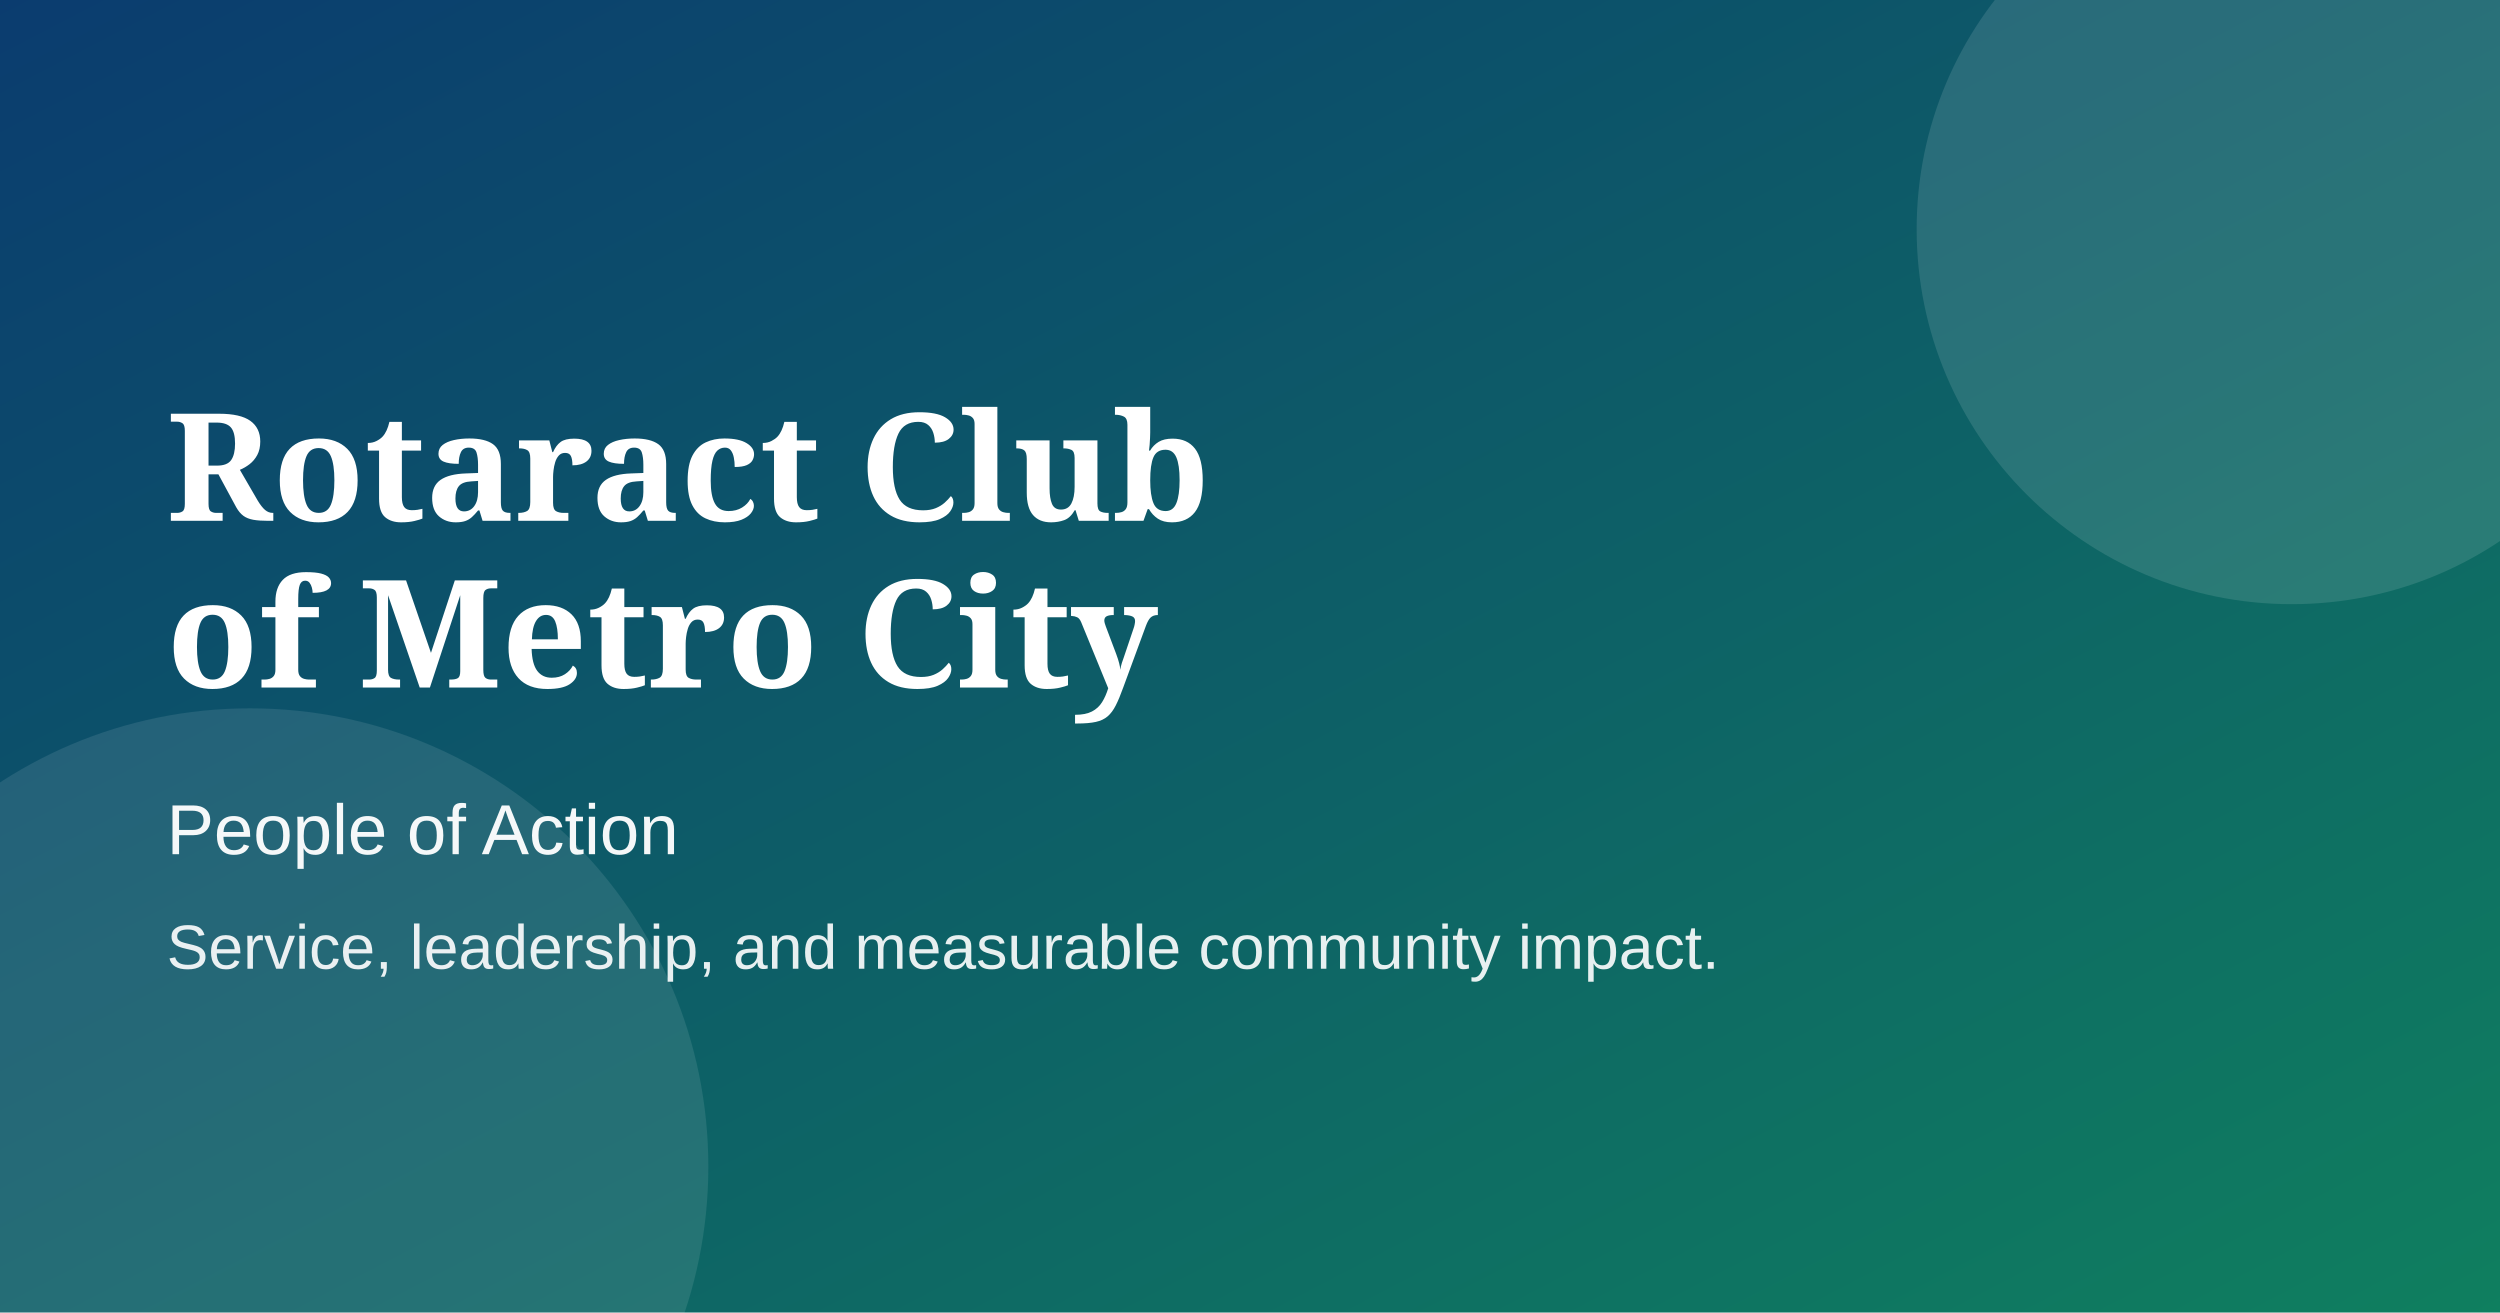
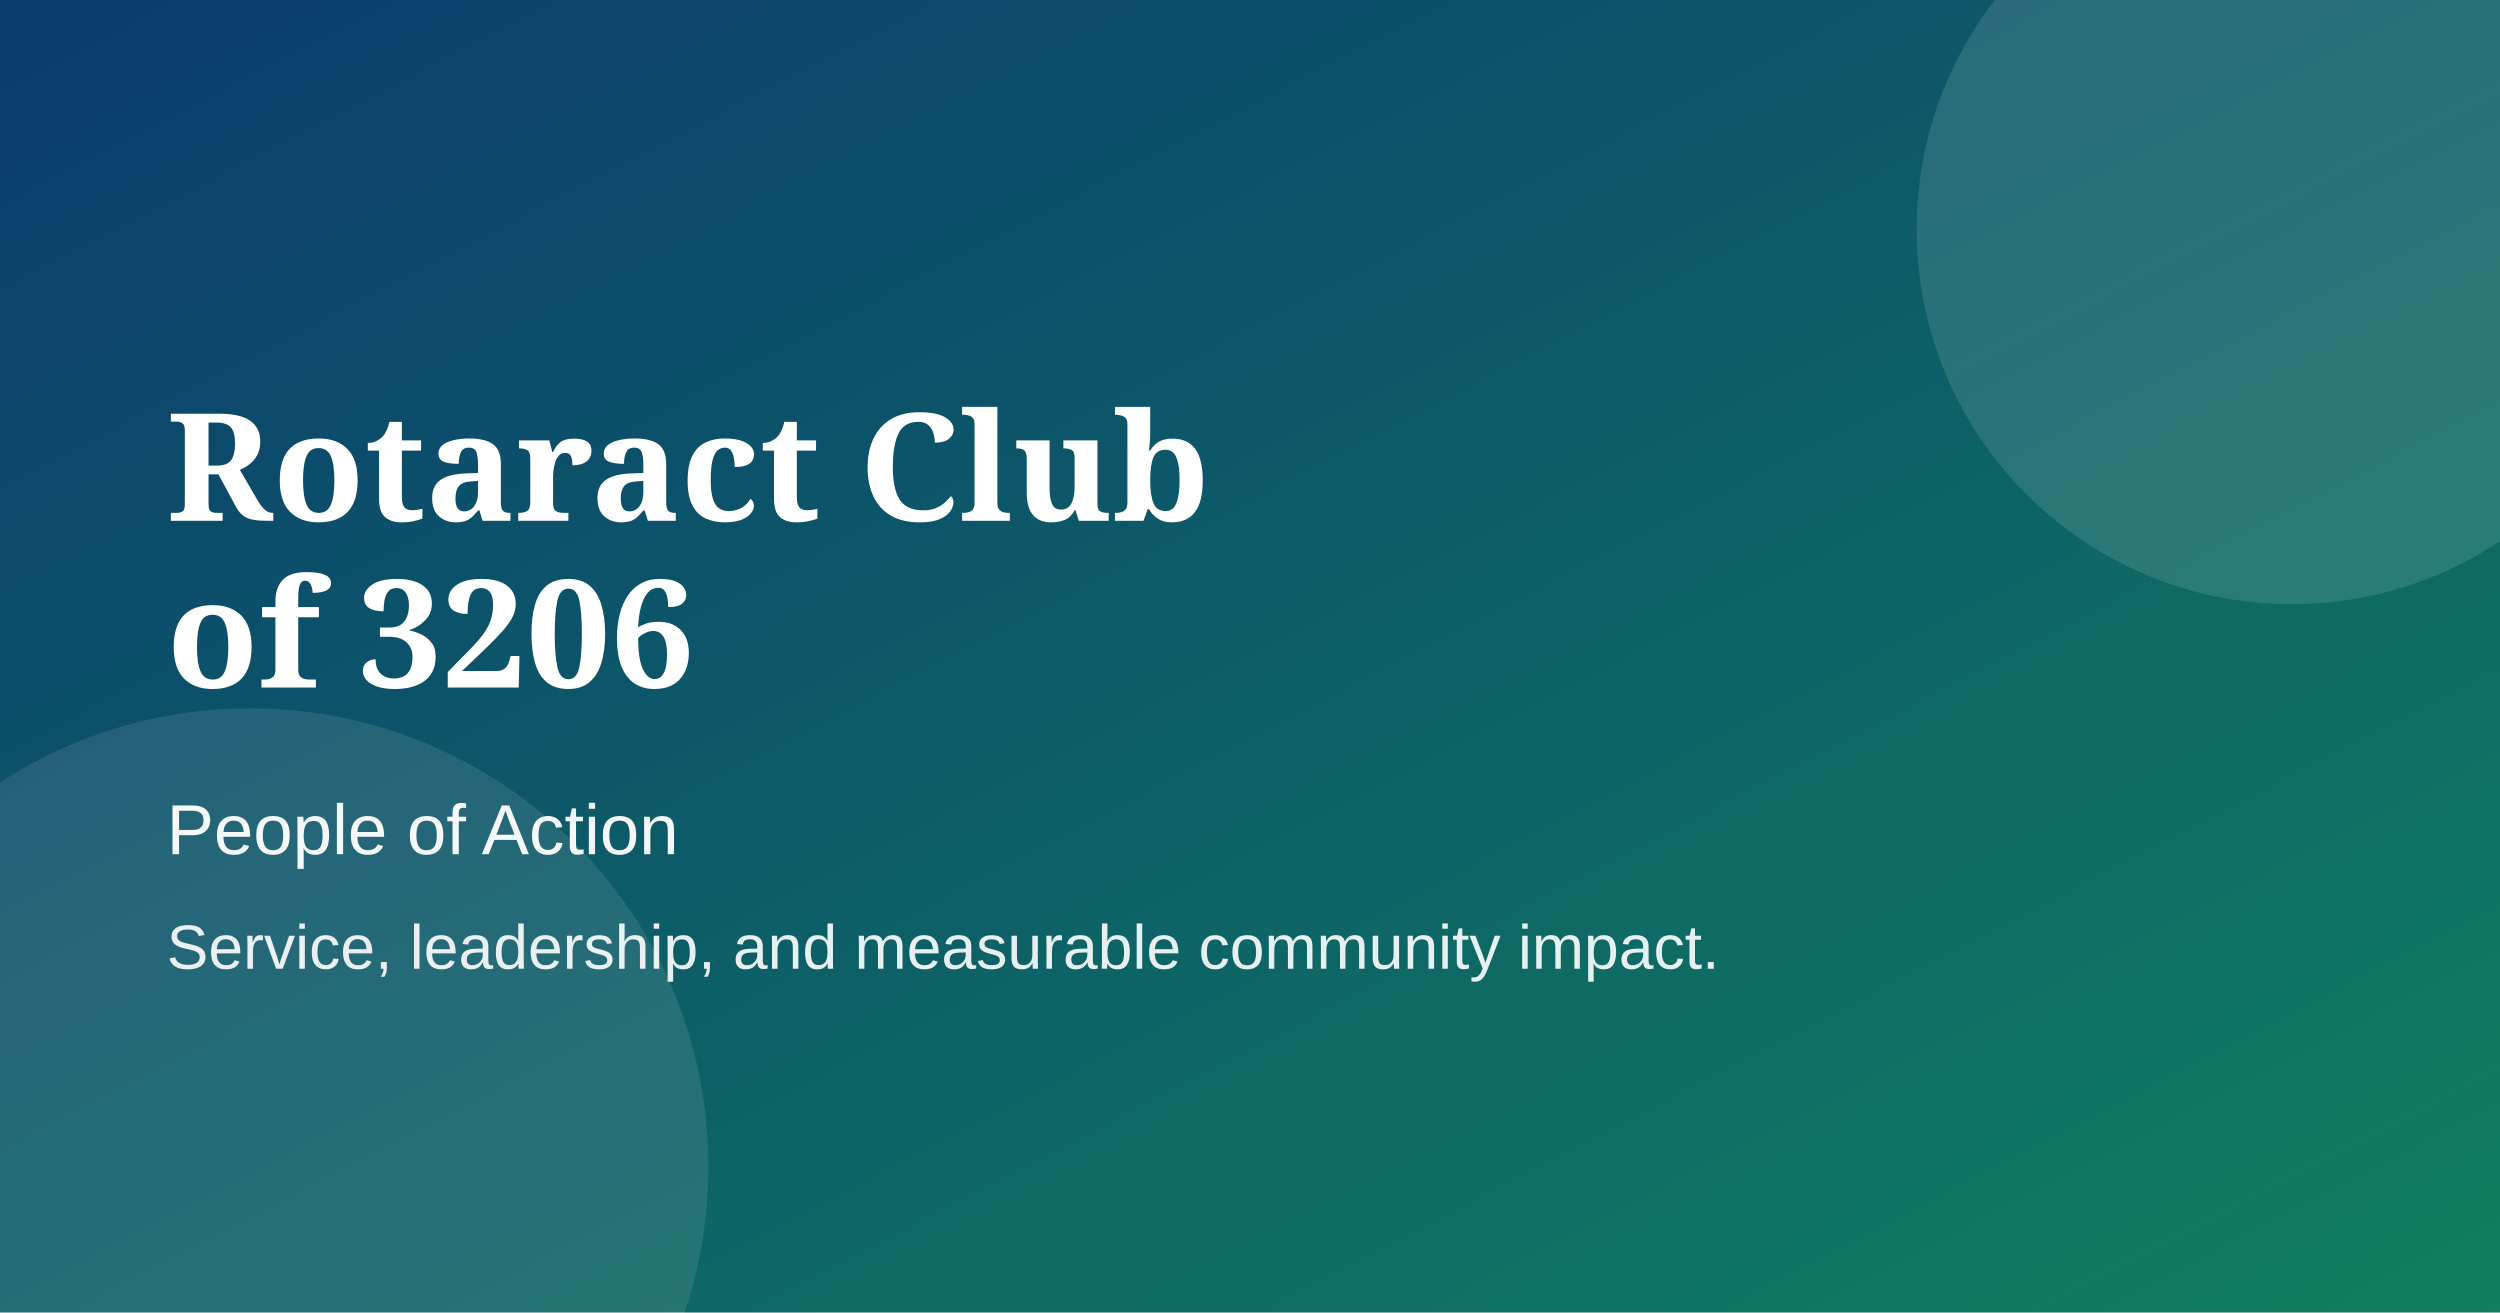
<svg xmlns="http://www.w3.org/2000/svg" width="1200" height="630" viewBox="0 0 1200 630" role="img" aria-labelledby="title desc">
  <defs>
    <linearGradient id="bg" x1="0" y1="0" x2="1" y2="1">
      <stop offset="0%" stop-color="#0b3c6f" />
      <stop offset="100%" stop-color="#0f7f5f" />
    </linearGradient>
  </defs>
  <rect width="1200" height="630" fill="url(#bg)" />
  <circle cx="1100" cy="110" r="180" fill="#ffffff" opacity="0.12" />
  <circle cx="120" cy="560" r="220" fill="#ffffff" opacity="0.1" />
  <g fill="#ffffff">
    <text x="80" y="250" font-family="Georgia, serif" font-size="72" font-weight="700">Rotaract Club</text>
-     <text x="80" y="330" font-family="Georgia, serif" font-size="72" font-weight="700">of Metro City</text>
+     <text x="80" y="330" font-family="Georgia, serif" font-size="72" font-weight="700">of 3206</text>
    <text x="80" y="410" font-family="Arial, sans-serif" font-size="34" opacity="0.95">People of Action</text>
    <text x="80" y="465" font-family="Arial, sans-serif" font-size="30" opacity="0.9">Service, leadership, and measurable community impact.</text>
  </g>
</svg>
